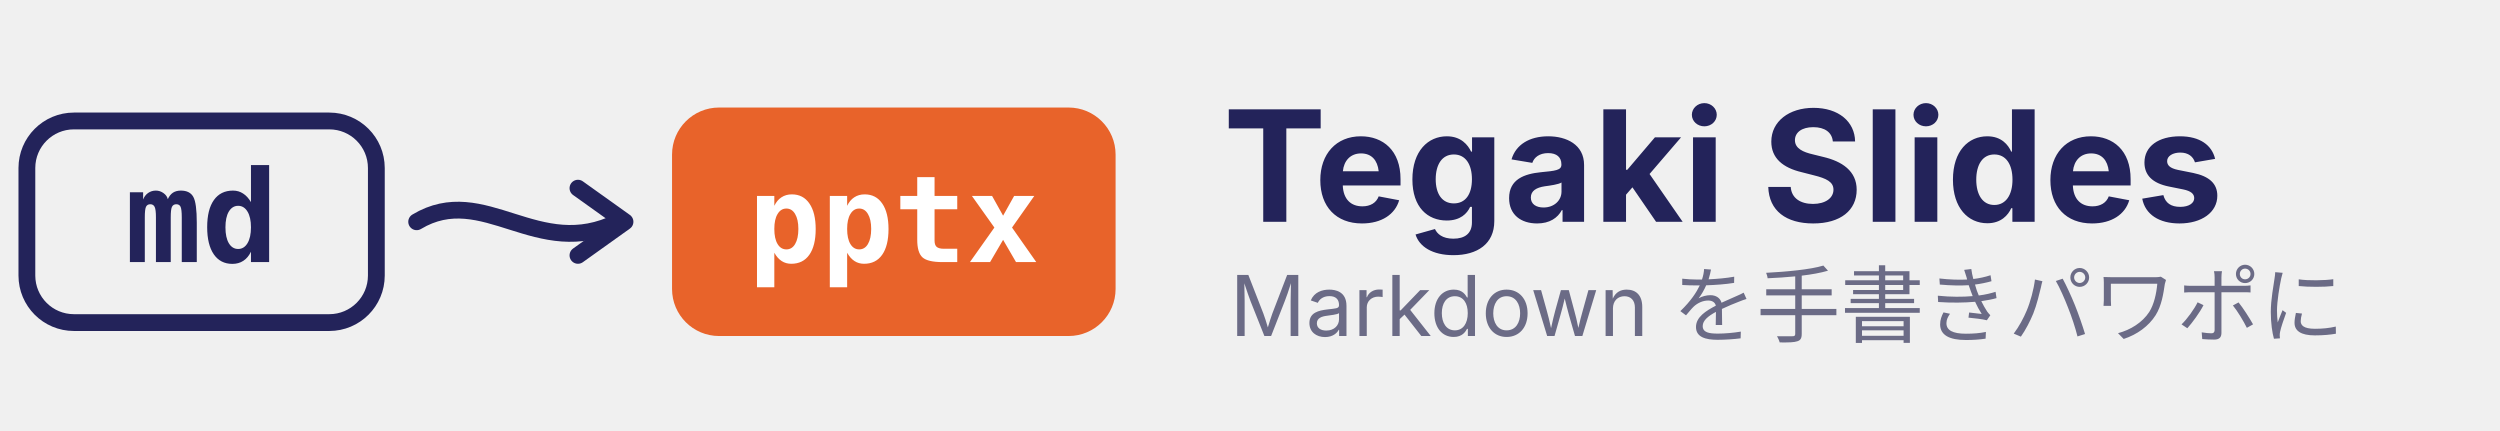
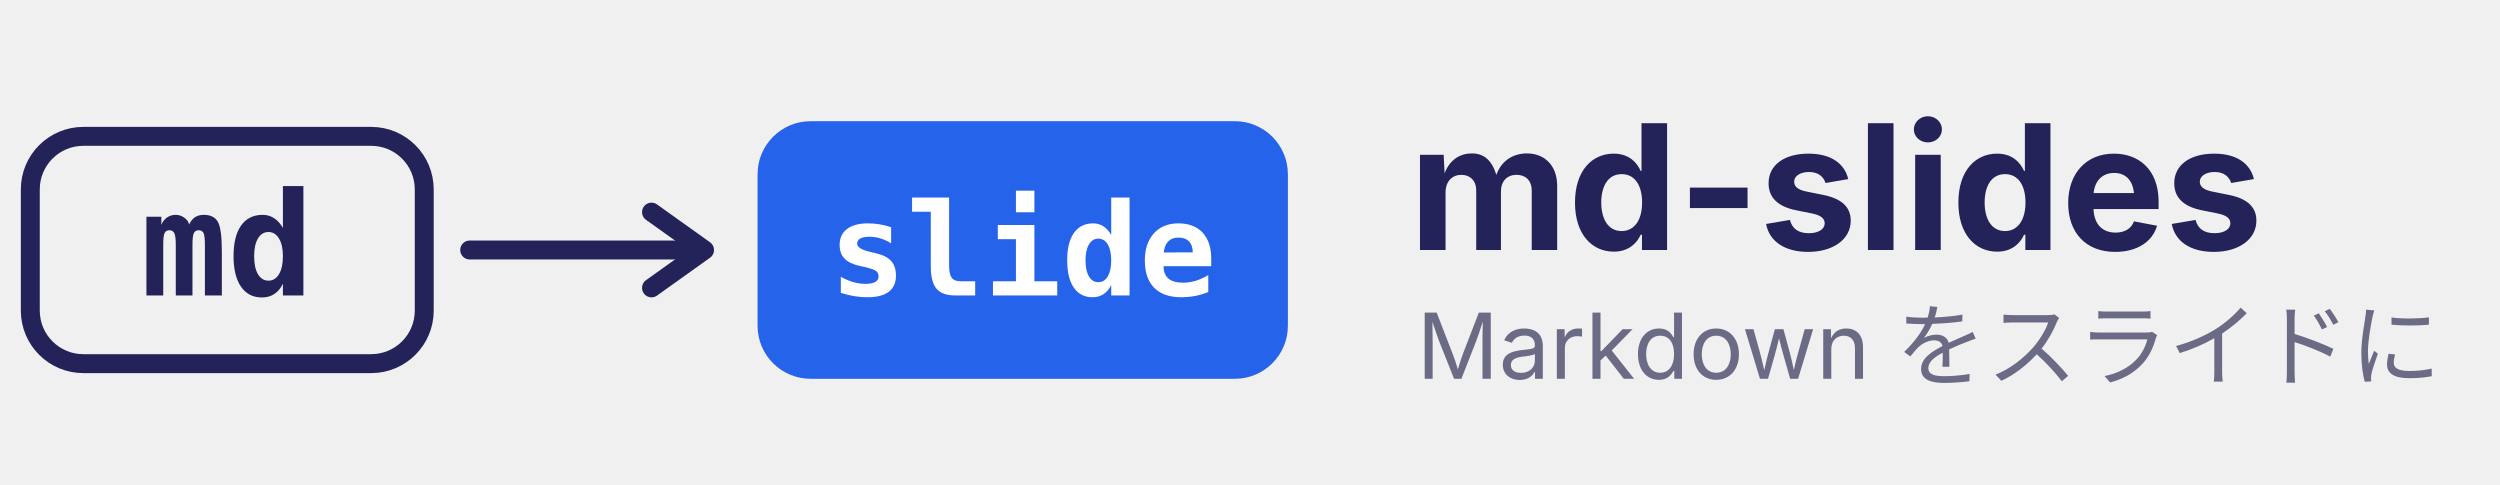
- <svg xmlns="http://www.w3.org/2000/svg" viewBox="0 0 372 64" role="img" aria-label="Tegaki Slides">
+ <svg xmlns="http://www.w3.org/2000/svg" viewBox="0 0 330 64" role="img" aria-label="md-slides">
  <defs>
    <style>
      .ink { fill: #23235a; }
      .mono { font-family: ui-monospace, "SFMono-Regular", Menlo, monospace; font-weight: 600; }
      .word { font-family: -apple-system, "Hiragino Kaku Gothic ProN", "Segoe UI", sans-serif; }
    </style>
  </defs>
  <rect x="4" y="18" width="52" height="30" rx="7" fill="none" stroke="#23235a" stroke-width="2.5" />
  <text x="30" y="39" text-anchor="middle" class="mono ink" font-size="19">md</text>
-   <path d="M62 33 C 72 27, 80 39, 92 33" fill="none" stroke="#23235a" stroke-width="2.5" stroke-linecap="round" />
+   <path d="M62 33 H 92" fill="none" stroke="#23235a" stroke-width="2.5" stroke-linecap="round" />
  <path d="M86 28 L93 33 L86 38" fill="none" stroke="#23235a" stroke-width="2.5" stroke-linecap="round" stroke-linejoin="round" />
-   <rect x="100" y="16" width="66" height="34" rx="7" fill="#e8632a" />
-   <text x="133" y="39" text-anchor="middle" class="mono" font-size="18" fill="#fff">pptx</text>
-   <text x="182" y="33" class="word ink" font-size="23" font-weight="700">Tegaki Slides</text>
-   <text x="183" y="50" class="word" font-size="12.5" fill="#6b6b86">Markdown を手書きパワポに</text>
+   <rect x="100" y="16" width="70" height="34" rx="7" fill="#2563eb" />
+   <text x="135" y="39" text-anchor="middle" class="mono" font-size="17" fill="#fff">slide</text>
+   <text x="186" y="33" class="word ink" font-size="23" font-weight="700">md-slides</text>
+   <text x="187" y="50" class="word" font-size="12" fill="#6b6b86">Markdown をスライドに</text>
</svg>
